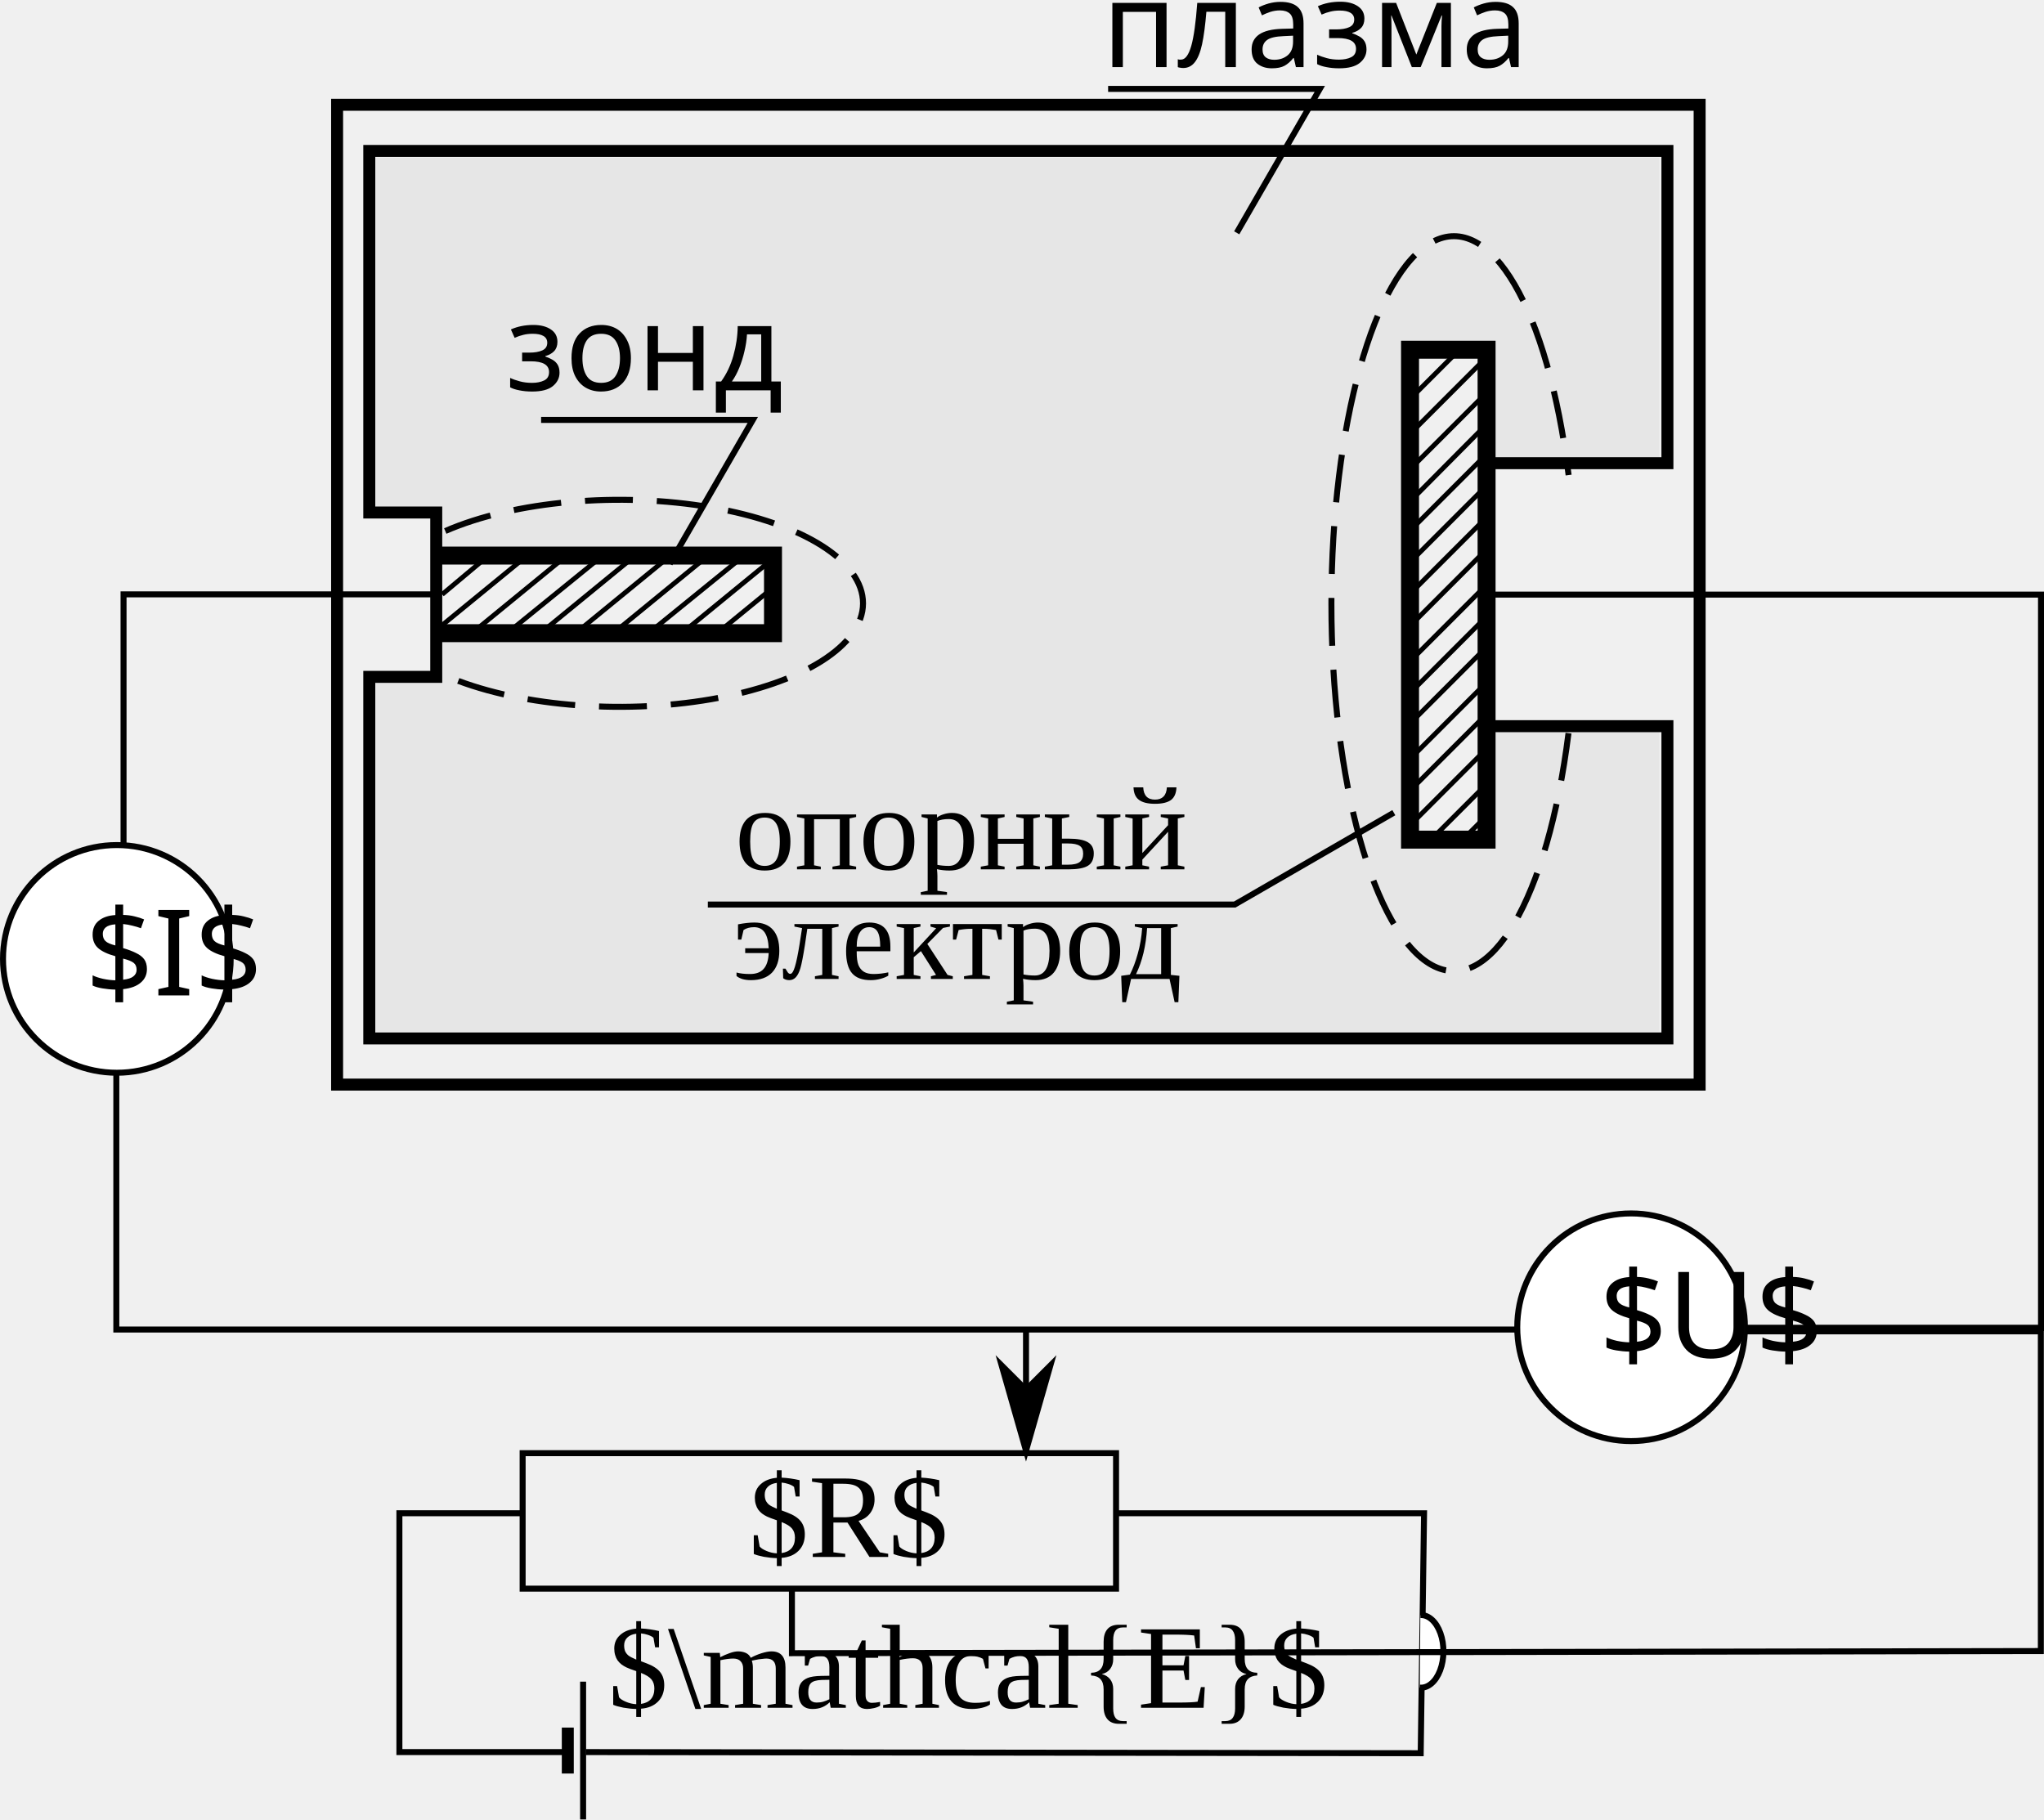
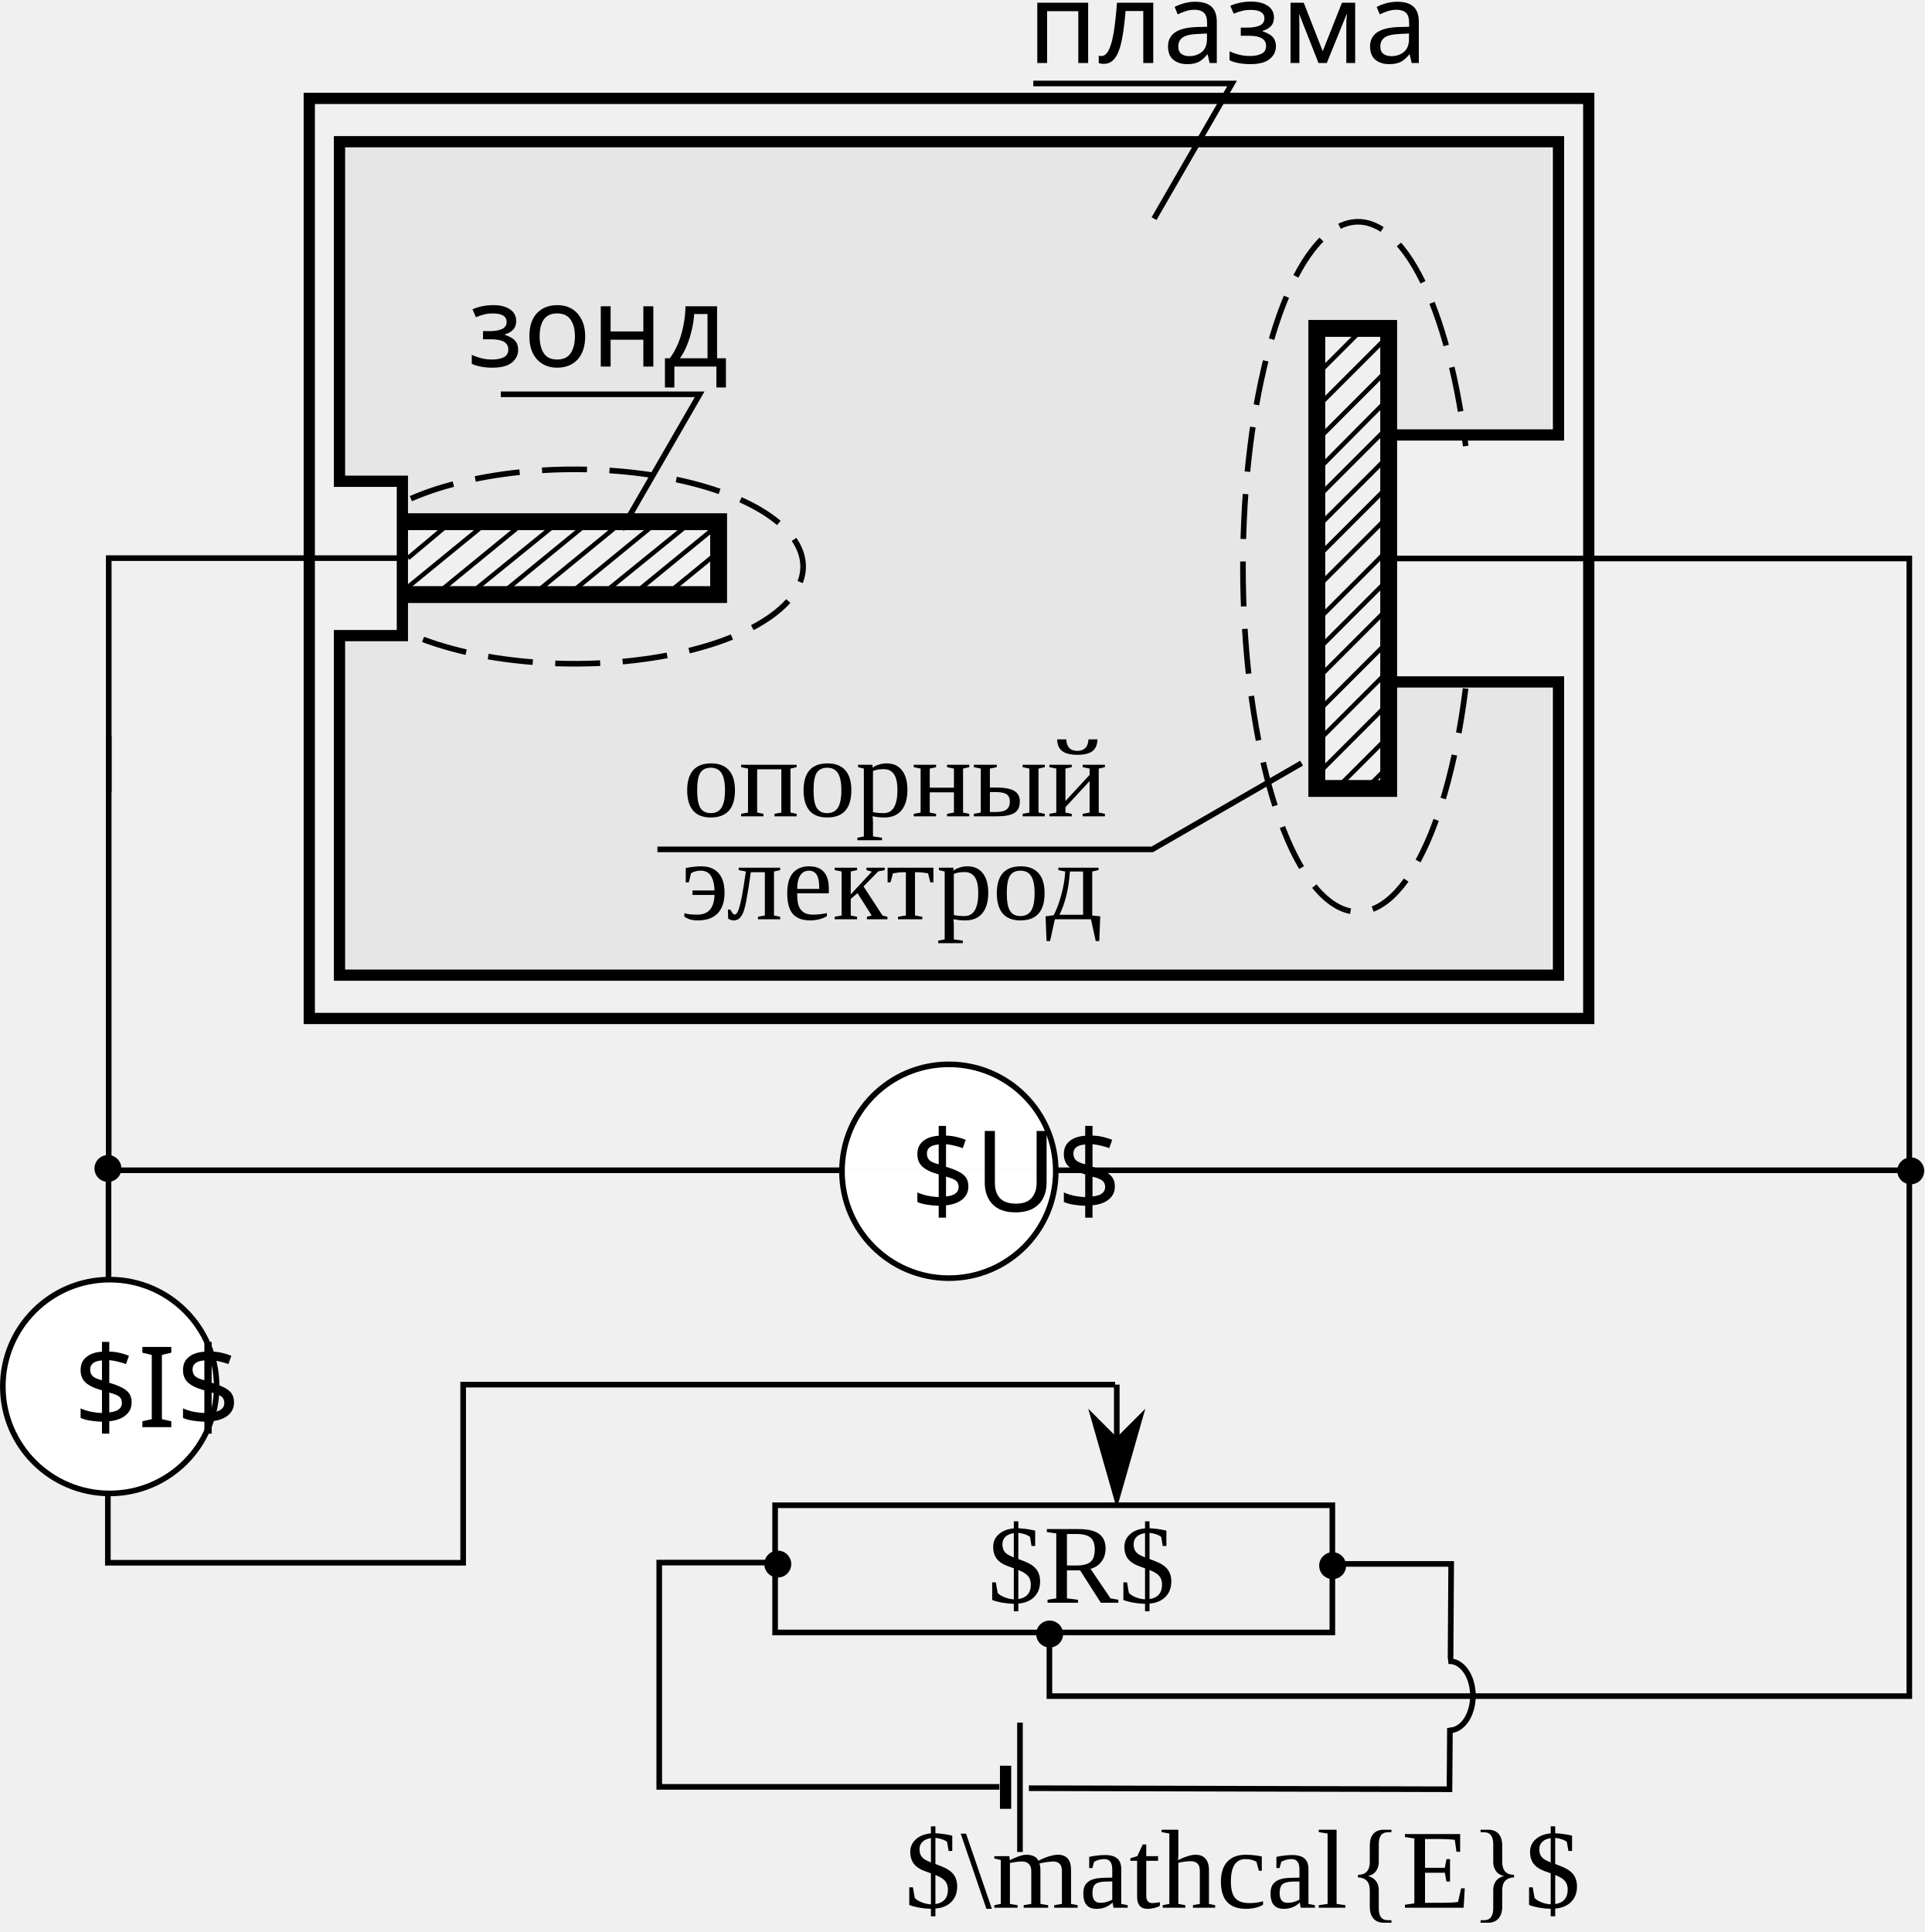
- <svg xmlns="http://www.w3.org/2000/svg" width="60.234mm" height="53.616mm" viewBox="0 0 213.429 189.979" id="svg2" version="1.1">
+ <svg xmlns="http://www.w3.org/2000/svg" width="60.386mm" height="60.628mm" viewBox="0 0 213.965 214.825" id="svg2" version="1.1">
  <defs id="defs4">
    <marker orient="auto" refY="0" refX="0" id="Arrow1Mend" style="overflow:visible">
      <path id="path4236" d="M 0,0 5,-5 -12.5,0 5,5 0,0 Z" style="fill:#000000;fill-opacity:1;fill-rule:evenodd;stroke:#000000;stroke-width:1pt;stroke-opacity:1" transform="matrix(-0.4,0,0,-0.4,-4,0)" />
    </marker>
    <marker orient="auto" refY="0" refX="0" id="Arrow1Lend" style="overflow:visible">
      <path id="path4230" d="M 0,0 5,-5 -12.5,0 5,5 0,0 Z" style="fill:#000000;fill-opacity:1;fill-rule:evenodd;stroke:#000000;stroke-width:1pt;stroke-opacity:1" transform="matrix(-0.8,0,0,-0.8,-10,0)" />
    </marker>
  </defs>
-   <g id="layer1" transform="translate(-514.1652,-394.3831)">
+   <g id="layer1" transform="translate(-514.9758,-394.3831)">
    <path style="opacity:1;fill:#e6e6e6;fill-opacity:1;fill-rule:nonzero;stroke:none;stroke-width:0.625;stroke-linecap:butt;stroke-linejoin:miter;stroke-miterlimit:4;stroke-dasharray:5, 2.5;stroke-dashoffset:0;stroke-opacity:1" d="m 553.18,483.829 0,-18.242 3.508,0 3.508,0 0,-2.105 0,-2.105 17.775,0 17.775,0 0,-4.911 0,-4.911 -17.775,0 -17.775,0 0,-2.105 0,-2.105 -3.508,0 -3.508,0 0,-18.242 0,-18.242 67.123,0 67.123,0 0,15.67 0,15.67 -8.653,0 -8.653,0 0,-6.081 0,-6.081 -4.678,0 -4.678,0 0,26.428 0,26.428 4.678,0 4.678,0 0,-6.081 0,-6.081 8.653,0 8.653,0 0,15.67 0,15.67 -67.123,0 -67.123,0 0,-18.242 z" id="path4415" />
    <path style="opacity:0.99;fill:none;fill-opacity:1;stroke:#000000;stroke-width:0.625;stroke-linejoin:miter;stroke-miterlimit:4;stroke-dasharray:5, 2.5;stroke-dashoffset:0;stroke-opacity:1" id="path4138" d="m 677.943,470.939 a 12.789,38.366 0 0 1 -14.268,24.214 12.789,38.366 0 0 1 -10.488,-37.793 12.789,38.366 0 0 1 10.523,-37.706 12.789,38.366 0 0 1 14.245,24.332" />
    <path style="opacity:0.99;fill:none;fill-opacity:1;stroke:#000000;stroke-width:0.625;stroke-linejoin:miter;stroke-miterlimit:4;stroke-dasharray:5, 2.5;stroke-dashoffset:0;stroke-opacity:1" id="path4140" d="m 560.659,449.83 a 25.425,10.809 0 0 1 27.791,-2.46 25.425,10.809 0 0 1 15.83,10.017 25.425,10.809 0 0 1 -15.864,10.007 25.425,10.809 0 0 1 -27.783,-2.477" />
    <path style="fill:none;fill-rule:evenodd;stroke:#000000;stroke-width:1.875;stroke-linecap:butt;stroke-linejoin:miter;stroke-miterlimit:4;stroke-dasharray:none;stroke-dashoffset:0;stroke-opacity:1" d="m 661.397,430.9 7.993,0 0,51.154 -7.993,0 z" id="path4142" />
    <path style="fill:none;fill-rule:evenodd;stroke:#000000;stroke-width:1.875;stroke-linecap:butt;stroke-linejoin:miter;stroke-miterlimit:4;stroke-dasharray:none;stroke-dashoffset:0;stroke-opacity:1" d="m 560.173,452.394 34.707,0 0,8.102 -34.707,0" id="path4142-3" />
    <path style="fill:none;fill-rule:evenodd;stroke:#000000;stroke-width:1.25;stroke-linecap:butt;stroke-linejoin:miter;stroke-miterlimit:4;stroke-dasharray:none;stroke-dashoffset:0;stroke-opacity:1" d="m 670.086,442.748 18.187,0 0,-32.605 -135.548,0 0,37.754 6.992,0 0,17.161 -6.992,0 0,37.754 135.548,0 0,-32.605 -18.138,0" id="path4169" />
    <path style="fill:none;fill-rule:evenodd;stroke:#000000;stroke-width:1.25;stroke-linecap:butt;stroke-linejoin:miter;stroke-miterlimit:4;stroke-dasharray:none;stroke-dashoffset:0;stroke-opacity:1" d="m 691.636,438.893 0,-33.57 -142.272,0 0,102.308 142.272,0 z" id="path4171" />
    <path style="fill:none;fill-rule:evenodd;stroke:#000000;stroke-width:0.625;stroke-linecap:butt;stroke-linejoin:miter;stroke-miterlimit:4;stroke-dasharray:none;stroke-dashoffset:0;stroke-opacity:1" d="m 584.095,453.256 8.676,-15.027 -22.104,0" id="path4173" />
    <path style="fill:none;fill-rule:evenodd;stroke:#000000;stroke-width:0.625;stroke-linecap:butt;stroke-linejoin:miter;stroke-miterlimit:4;stroke-dasharray:none;stroke-dashoffset:0;stroke-opacity:1" d="m 659.706,479.24 -16.613,9.591 -55.016,0" id="path4177" />
-     <path style="fill:none;fill-rule:evenodd;stroke:#000000;stroke-width:0.625;stroke-linecap:butt;stroke-linejoin:miter;stroke-miterlimit:4;stroke-dasharray:none;stroke-dashoffset:0;stroke-opacity:1" d="m 669.13,456.47 58.152,0 0,76.897" id="path4179" />
+     <path style="fill:none;fill-rule:evenodd;stroke:#000000;stroke-width:0.625;stroke-linecap:butt;stroke-linejoin:miter;stroke-miterlimit:4;stroke-dasharray:none;stroke-dashoffset:0;stroke-opacity:1" d="m 669.13,456.482 58.152,0 0,126.497 -95.617,0 0,-7.419" id="path4179" />
    <path style="fill:none;fill-rule:evenodd;stroke:#000000;stroke-width:0.625;stroke-linecap:butt;stroke-linejoin:miter;stroke-miterlimit:4;stroke-dasharray:none;stroke-dashoffset:0;stroke-opacity:1" d="m 559.62,456.443 -32.554,0 0,26.046" id="path4179-6" />
-     <circle style="opacity:0.99;fill:#ffffff;fill-opacity:1;stroke:#000000;stroke-width:0.625;stroke-linejoin:miter;stroke-miterlimit:4;stroke-dasharray:none;stroke-dashoffset:0;stroke-opacity:1" id="path4198-7" cx="684.479" cy="532.971" r="11.887" />
-     <path style="fill:none;fill-rule:evenodd;stroke:#000000;stroke-width:0.625;stroke-linecap:butt;stroke-linejoin:miter;stroke-miterlimit:4;stroke-dasharray:none;stroke-dashoffset:0;stroke-opacity:1" d="m 526.311,506.418 0,26.79 146.067,0" id="path4217" />
-     <path style="fill:none;fill-rule:evenodd;stroke:#000000;stroke-width:1;stroke-linecap:butt;stroke-linejoin:miter;stroke-miterlimit:4;stroke-dasharray:none;stroke-dashoffset:0;stroke-opacity:1" d="m 696.432,533.208 30.778,0" id="path4219" />
-     <path style="fill:none;fill-rule:evenodd;stroke:#000000;stroke-width:0.625;stroke-linecap:butt;stroke-linejoin:miter;stroke-miterlimit:4;stroke-dasharray:none;stroke-dashoffset:0;stroke-opacity:1;marker-end:url(#Arrow1Lend)" d="m 621.299,533.208 0,12.575" id="path4221" />
-     <path style="fill:none;fill-rule:evenodd;stroke:#000000;stroke-width:0.625;stroke-linecap:butt;stroke-linejoin:miter;stroke-miterlimit:4;stroke-dasharray:none;stroke-dashoffset:0;stroke-opacity:1" d="m 630.7,546.117 -61.963,0 0,14.146 61.963,0 z" id="path4503" />
-     <path style="fill:none;fill-rule:evenodd;stroke:#000000;stroke-width:1.25;stroke-linecap:butt;stroke-linejoin:miter;stroke-miterlimit:4;stroke-dasharray:none;stroke-dashoffset:0;stroke-opacity:1" d="m 573.453,574.771 0,4.796" id="path4505-56" />
-     <path style="fill:none;fill-rule:evenodd;stroke:#000000;stroke-width:0.625;stroke-linecap:butt;stroke-linejoin:miter;stroke-miterlimit:4;stroke-dasharray:none;stroke-dashoffset:0;stroke-opacity:1" d="m 575.052,569.975 0,14.387" id="path4507-2" />
-     <path style="fill:none;fill-rule:evenodd;stroke:#000000;stroke-width:0.625;stroke-linecap:butt;stroke-linejoin:miter;stroke-miterlimit:4;stroke-dasharray:none;stroke-dashoffset:0;stroke-opacity:1" d="m 573.217,577.328 -17.348,0 0,-24.938 12.789,0" id="path4551" />
-     <path style="fill:none;fill-rule:evenodd;stroke:#000000;stroke-width:0.625;stroke-linecap:butt;stroke-linejoin:miter;stroke-miterlimit:4;stroke-dasharray:none;stroke-dashoffset:0;stroke-opacity:1" d="m 630.862,552.391 32,0 -0.351,25.055 -87.174,-0.117" id="path4557" />
-     <circle style="opacity:0.99;fill:#ffffff;fill-opacity:1;stroke:#000000;stroke-width:0.625;stroke-linejoin:miter;stroke-miterlimit:4;stroke-dasharray:none;stroke-dashoffset:0;stroke-opacity:1" id="path4198-7-0" cx="526.365" cy="494.508" r="11.887" />
-     <text xml:space="preserve" style="font-style:normal;font-weight:normal;font-size:6.609px;line-height:125%;font-family:sans-serif;letter-spacing:0px;word-spacing:0px;fill:#000000;fill-opacity:1;stroke:none;stroke-width:1;stroke-linecap:butt;stroke-linejoin:miter;stroke-miterlimit:4;stroke-dasharray:none;stroke-dashoffset:0;stroke-opacity:1" x="681.13" y="536.121" id="text4644">
-       <tspan id="tspan4646" x="681.13" y="536.121" style="font-size:12.5px">$U$</tspan>
-     </text>
-     <text xml:space="preserve" style="font-style:normal;font-weight:normal;font-size:6.609px;line-height:125%;font-family:sans-serif;letter-spacing:0px;word-spacing:0px;fill:#000000;fill-opacity:1;stroke:none;stroke-width:1;stroke-linecap:butt;stroke-linejoin:miter;stroke-miterlimit:4;stroke-dasharray:none;stroke-dashoffset:0;stroke-opacity:1" x="523.054" y="498.32" id="text4648">
-       <tspan id="tspan4650" x="523.054" y="498.32" style="font-size:12.5px">$I$</tspan>
-     </text>
-     <text xml:space="preserve" style="font-style:normal;font-weight:normal;font-size:8.269px;line-height:125%;font-family:sans-serif;letter-spacing:0px;word-spacing:0px;fill:#000000;fill-opacity:1;stroke:none;stroke-width:1;stroke-linecap:butt;stroke-linejoin:miter;stroke-miterlimit:4;stroke-dasharray:none;stroke-dashoffset:0;stroke-opacity:1" x="629.252" y="401.39" id="text4652">
-       <tspan id="tspan4654" x="629.252" y="401.39" style="font-size:12.5px">плазма</tspan>
-     </text>
-     <text xml:space="preserve" style="font-style:normal;font-weight:normal;font-size:8.269px;line-height:125%;font-family:sans-serif;letter-spacing:0px;word-spacing:0px;fill:#000000;fill-opacity:1;stroke:none;stroke-width:1;stroke-linecap:butt;stroke-linejoin:miter;stroke-miterlimit:4;stroke-dasharray:none;stroke-dashoffset:0;stroke-opacity:1" x="590.919" y="485.16" id="text4660">
-       <tspan x="590.919" y="485.16" style="font-style:normal;font-variant:normal;font-weight:normal;font-stretch:normal;font-size:12.5px;font-family:'Times New Roman';-inkscape-font-specification:'Times New Roman, '" id="tspan4448">опорный</tspan>
-     </text>
-     <text xml:space="preserve" style="font-style:normal;font-weight:normal;font-size:8.269px;line-height:125%;font-family:sans-serif;letter-spacing:0px;word-spacing:0px;fill:#000000;fill-opacity:1;stroke:none;stroke-width:1;stroke-linecap:butt;stroke-linejoin:miter;stroke-miterlimit:4;stroke-dasharray:none;stroke-dashoffset:0;stroke-opacity:1" x="567.027" y="435.14" id="text4664">
-       <tspan id="tspan4666" x="567.027" y="435.14" style="font-size:12.5px">зонд</tspan>
-     </text>
+     <path style="fill:none;fill-rule:evenodd;stroke:#000000;stroke-width:0.625;stroke-linecap:butt;stroke-linejoin:miter;stroke-miterlimit:4;stroke-dasharray:none;stroke-dashoffset:0;stroke-opacity:1" d="m 527.061,476.153 0,48.357 200.067,0" id="path4217" />
+     <path style="fill:none;fill-rule:evenodd;stroke:#000000;stroke-width:0.625;stroke-linecap:butt;stroke-linejoin:miter;stroke-miterlimit:4;stroke-dasharray:none;stroke-dashoffset:0;stroke-opacity:1;marker-end:url(#Arrow1Lend)" d="m 639.156,548.343 0,12.575" id="path4221" />
+     <path style="fill:none;fill-rule:evenodd;stroke:#000000;stroke-width:0.625;stroke-linecap:butt;stroke-linejoin:miter;stroke-miterlimit:4;stroke-dasharray:none;stroke-dashoffset:0;stroke-opacity:1" d="m 663.127,561.757 -61.963,0 0,14.146 61.963,0 z" id="path4503" />
+     <path style="fill:none;fill-rule:evenodd;stroke:#000000;stroke-width:1.25;stroke-linecap:butt;stroke-linejoin:miter;stroke-miterlimit:4;stroke-dasharray:none;stroke-dashoffset:0;stroke-opacity:1" d="m 626.791,590.718 0,4.796" id="path4505-56" />
+     <path style="fill:none;fill-rule:evenodd;stroke:#000000;stroke-width:0.625;stroke-linecap:butt;stroke-linejoin:miter;stroke-miterlimit:4;stroke-dasharray:none;stroke-dashoffset:0;stroke-opacity:1" d="m 628.39,585.923 0,14.387" id="path4507-2" />
+     <path style="fill:none;fill-rule:evenodd;stroke:#000000;stroke-width:0.625;stroke-linecap:butt;stroke-linejoin:miter;stroke-miterlimit:4;stroke-dasharray:none;stroke-dashoffset:0;stroke-opacity:1" d="m 626.106,593.069 -37.826,0 0,-24.938 13.561,0" id="path4551" />
+     <path style="fill:none;fill-rule:evenodd;stroke:#000000;stroke-width:0.625;stroke-linecap:butt;stroke-linejoin:miter;stroke-miterlimit:4;stroke-dasharray:none;stroke-dashoffset:0;stroke-opacity:1" d="m 662.576,568.281 13.762,0 -0.069,10.55 m -0.068,7.691 -0.051,6.814 -46.768,-0.117" id="path4557" />
    <path style="fill:none;fill-rule:evenodd;stroke:#000000;stroke-width:0.5;stroke-linecap:butt;stroke-linejoin:miter;stroke-miterlimit:4;stroke-dasharray:none;stroke-opacity:1" d="m 669.308,431.77 -7.938,7.938" id="path4834" />
    <path style="fill:none;fill-rule:evenodd;stroke:#000000;stroke-width:0.5;stroke-linecap:butt;stroke-linejoin:miter;stroke-miterlimit:4;stroke-dasharray:none;stroke-opacity:1" d="m 669.249,435.524 -7.938,7.938" id="path4836" />
    <path style="fill:none;fill-rule:evenodd;stroke:#000000;stroke-width:0.5;stroke-linecap:butt;stroke-linejoin:miter;stroke-miterlimit:4;stroke-dasharray:none;stroke-opacity:1" d="m 669.241,438.839 -7.495,7.553" id="path4838" />
    <path style="fill:none;fill-rule:evenodd;stroke:#000000;stroke-width:0.5;stroke-linecap:butt;stroke-linejoin:miter;stroke-miterlimit:4;stroke-dasharray:none;stroke-opacity:1" d="m 668.975,442.219 -7.938,7.938" id="path4834-0" />
    <path style="fill:none;fill-rule:evenodd;stroke:#000000;stroke-width:0.5;stroke-linecap:butt;stroke-linejoin:miter;stroke-miterlimit:4;stroke-dasharray:none;stroke-opacity:1" d="m 668.917,445.563 -7.938,7.938" id="path4836-6" />
    <path style="fill:none;fill-rule:evenodd;stroke:#000000;stroke-width:0.5;stroke-linecap:butt;stroke-linejoin:miter;stroke-miterlimit:4;stroke-dasharray:none;stroke-opacity:1" d="m 668.917,448.871 -7.277,7.277" id="path4838-2" />
    <path style="fill:none;fill-rule:evenodd;stroke:#000000;stroke-width:0.5;stroke-linecap:butt;stroke-linejoin:miter;stroke-miterlimit:4;stroke-dasharray:none;stroke-opacity:1" d="m 669.267,451.871 -7.938,7.938" id="path4834-6" />
    <path style="fill:none;fill-rule:evenodd;stroke:#000000;stroke-width:0.5;stroke-linecap:butt;stroke-linejoin:miter;stroke-miterlimit:4;stroke-dasharray:none;stroke-opacity:1" d="m 669.209,455.625 -7.938,7.938" id="path4836-1" />
    <path style="fill:none;fill-rule:evenodd;stroke:#000000;stroke-width:0.5;stroke-linecap:butt;stroke-linejoin:miter;stroke-miterlimit:4;stroke-dasharray:none;stroke-opacity:1" d="m 669.209,458.932 -7.277,7.277" id="path4838-8" />
    <path style="fill:none;fill-rule:evenodd;stroke:#000000;stroke-width:0.5;stroke-linecap:butt;stroke-linejoin:miter;stroke-miterlimit:4;stroke-dasharray:none;stroke-opacity:1" d="m 669.172,462.159 -7.938,7.938" id="path4834-7" />
    <path style="fill:none;fill-rule:evenodd;stroke:#000000;stroke-width:0.5;stroke-linecap:butt;stroke-linejoin:miter;stroke-miterlimit:4;stroke-dasharray:none;stroke-opacity:1" d="m 669.114,465.913 -7.938,7.938" id="path4836-9" />
    <path style="fill:none;fill-rule:evenodd;stroke:#000000;stroke-width:0.5;stroke-linecap:butt;stroke-linejoin:miter;stroke-miterlimit:4;stroke-dasharray:none;stroke-opacity:1" d="m 669.114,469.22 -7.277,7.277" id="path4838-20" />
    <path style="fill:none;fill-rule:evenodd;stroke:#000000;stroke-width:0.5;stroke-linecap:butt;stroke-linejoin:miter;stroke-miterlimit:4;stroke-dasharray:none;stroke-opacity:1" d="m 669.443,472.51 -7.938,7.938" id="path4834-2" />
    <path style="fill:none;fill-rule:evenodd;stroke:#000000;stroke-width:0.5;stroke-linecap:butt;stroke-linejoin:miter;stroke-miterlimit:4;stroke-dasharray:none;stroke-opacity:1" d="m 669.44,476.208 -6.061,6.061" id="path4836-3" />
    <path style="fill:none;fill-rule:evenodd;stroke:#000000;stroke-width:0.5;stroke-linecap:butt;stroke-linejoin:miter;stroke-miterlimit:4;stroke-dasharray:none;stroke-opacity:1" d="m 669.538,479.417 -2.497,2.497" id="path4838-7" />
    <path style="fill:none;fill-rule:evenodd;stroke:#000000;stroke-width:0.5;stroke-linecap:butt;stroke-linejoin:miter;stroke-miterlimit:4;stroke-dasharray:none;stroke-opacity:1" d="m 666.706,430.737 -5.683,5.683" id="path4838-28" />
    <path style="fill:none;fill-rule:evenodd;stroke:#000000;stroke-width:0.5;stroke-linecap:butt;stroke-linejoin:miter;stroke-miterlimit:4;stroke-dasharray:none;stroke-opacity:1" d="m 560.255,459.725 8.688,-7.109" id="path4834-9" />
    <path style="fill:none;fill-rule:evenodd;stroke:#000000;stroke-width:0.5;stroke-linecap:butt;stroke-linejoin:miter;stroke-miterlimit:4;stroke-dasharray:none;stroke-opacity:1" d="m 563.995,460.04 8.688,-7.109" id="path4836-7" />
    <path style="fill:none;fill-rule:evenodd;stroke:#000000;stroke-width:0.5;stroke-linecap:butt;stroke-linejoin:miter;stroke-miterlimit:4;stroke-dasharray:none;stroke-opacity:1" d="m 567.311,460.342 9.51,-7.72" id="path4838-3" />
    <path style="fill:none;fill-rule:evenodd;stroke:#000000;stroke-width:0.5;stroke-linecap:butt;stroke-linejoin:miter;stroke-miterlimit:4;stroke-dasharray:none;stroke-opacity:1" d="m 570.695,460.42 9.585,-7.843" id="path4834-0-6" />
    <path style="fill:none;fill-rule:evenodd;stroke:#000000;stroke-width:0.5;stroke-linecap:butt;stroke-linejoin:miter;stroke-miterlimit:4;stroke-dasharray:none;stroke-opacity:1" d="m 574.031,460.692 9.723,-7.956" id="path4836-6-1" />
    <path style="fill:none;fill-rule:evenodd;stroke:#000000;stroke-width:0.5;stroke-linecap:butt;stroke-linejoin:miter;stroke-miterlimit:4;stroke-dasharray:none;stroke-opacity:1" d="m 560.333,456.448 5.373,-4.505" id="path4838-28-2" />
    <path style="fill:none;fill-rule:evenodd;stroke:#000000;stroke-width:0.5;stroke-linecap:butt;stroke-linejoin:miter;stroke-miterlimit:4;stroke-dasharray:none;stroke-opacity:1" d="m 578.881,459.945 8.688,-7.109" id="path4836-7-9" />
    <path style="fill:none;fill-rule:evenodd;stroke:#000000;stroke-width:0.5;stroke-linecap:butt;stroke-linejoin:miter;stroke-miterlimit:4;stroke-dasharray:none;stroke-opacity:1" d="m 582.196,460.247 9.51,-7.72" id="path4838-3-3" />
    <path style="fill:none;fill-rule:evenodd;stroke:#000000;stroke-width:0.5;stroke-linecap:butt;stroke-linejoin:miter;stroke-miterlimit:4;stroke-dasharray:none;stroke-opacity:1" d="m 585.581,460.325 9.585,-7.843" id="path4834-0-6-1" />
    <path style="fill:none;fill-rule:evenodd;stroke:#000000;stroke-width:0.5;stroke-linecap:butt;stroke-linejoin:miter;stroke-miterlimit:4;stroke-dasharray:none;stroke-opacity:1" d="m 588.871,460.653 5.955,-4.872" id="path4836-6-1-9" />
-     <text xml:space="preserve" style="color:#000000;font-style:normal;font-variant:normal;font-weight:normal;font-stretch:normal;font-size:8.269px;line-height:125%;font-family:'Times New Roman';-inkscape-font-specification:'Times New Roman, ';text-indent:0;text-align:start;text-decoration:none;text-decoration-line:none;text-decoration-style:solid;text-decoration-color:#000000;letter-spacing:0px;word-spacing:0px;text-transform:none;direction:ltr;block-progression:tb;writing-mode:lr-tb;baseline-shift:baseline;text-anchor:start;white-space:normal;clip-rule:nonzero;display:inline;overflow:visible;visibility:visible;opacity:1;isolation:auto;mix-blend-mode:normal;color-interpolation:sRGB;color-interpolation-filters:linearRGB;solid-color:#000000;solid-opacity:1;fill:#000000;fill-opacity:1;fill-rule:nonzero;stroke:none;stroke-width:0.5;stroke-linecap:butt;stroke-linejoin:miter;stroke-miterlimit:4;stroke-dasharray:none;stroke-dashoffset:0;stroke-opacity:1;color-rendering:auto;image-rendering:auto;shape-rendering:auto;text-rendering:auto;enable-background:accumulate" x="577.663" y="572.706" id="text4403">
-       <tspan id="tspan4405" x="577.663" y="572.706" style="font-size:12.5px">$\mathcal{E}$</tspan>
+     <path id="path4407" d="m 643.3,418.693 8.676,-15.027 -22.104,0" style="fill:none;fill-rule:evenodd;stroke:#000000;stroke-width:0.625;stroke-linecap:butt;stroke-linejoin:miter;stroke-miterlimit:4;stroke-dasharray:none;stroke-dashoffset:0;stroke-opacity:1" />
+     <circle style="opacity:0.99;fill:#ffffff;fill-opacity:1;stroke:#000000;stroke-width:0.625;stroke-linejoin:miter;stroke-miterlimit:4;stroke-dasharray:none;stroke-dashoffset:0;stroke-opacity:1" id="path4198-7" cx="620.485" cy="524.618" r="11.887" />
+     <path style="color:#000000;clip-rule:nonzero;display:inline;overflow:visible;visibility:visible;opacity:1;isolation:auto;mix-blend-mode:normal;color-interpolation:sRGB;color-interpolation-filters:linearRGB;solid-color:#000000;solid-opacity:1;fill:none;fill-opacity:1;fill-rule:evenodd;stroke:#000000;stroke-width:0.625;stroke-linecap:butt;stroke-linejoin:miter;stroke-miterlimit:4;stroke-dasharray:none;stroke-dashoffset:0;stroke-opacity:1;color-rendering:auto;image-rendering:auto;shape-rendering:auto;text-rendering:auto;enable-background:accumulate" d="m 527.04,523.987 0,12.5" id="path4370" />
+     <path style="color:#000000;clip-rule:nonzero;display:inline;overflow:visible;visibility:visible;opacity:1;isolation:auto;mix-blend-mode:normal;color-interpolation:sRGB;color-interpolation-filters:linearRGB;solid-color:#000000;solid-opacity:1;fill:none;fill-opacity:1;fill-rule:evenodd;stroke:#000000;stroke-width:0.625;stroke-linecap:butt;stroke-linejoin:miter;stroke-miterlimit:4;stroke-dasharray:none;stroke-dashoffset:0;stroke-opacity:1;color-rendering:auto;image-rendering:auto;shape-rendering:auto;text-rendering:auto;enable-background:accumulate" d="m 526.968,560.121 0,8.031 39.507,0 0,-19.807 72.495,0" id="path4372" />
+     <circle style="opacity:0.99;fill:#ffffff;fill-opacity:1;stroke:#000000;stroke-width:0.625;stroke-linejoin:miter;stroke-miterlimit:4;stroke-dasharray:none;stroke-dashoffset:0;stroke-opacity:1" id="path4198-7-0" cx="527.176" cy="548.555" r="11.887" />
+     <circle style="color:#000000;clip-rule:nonzero;display:inline;overflow:visible;visibility:visible;opacity:1;isolation:auto;mix-blend-mode:normal;color-interpolation:sRGB;color-interpolation-filters:linearRGB;solid-color:#000000;solid-opacity:1;fill:#000000;fill-opacity:1;fill-rule:nonzero;stroke:#000000;stroke-width:1;stroke-linecap:butt;stroke-linejoin:miter;stroke-miterlimit:4;stroke-dasharray:none;stroke-dashoffset:0;stroke-opacity:1;color-rendering:auto;image-rendering:auto;shape-rendering:auto;text-rendering:auto;enable-background:accumulate" id="path4656" cx="526.976" cy="524.31" r="1" />
+     <circle r="1" cy="524.575" cx="727.441" id="circle4658" style="color:#000000;clip-rule:nonzero;display:inline;overflow:visible;visibility:visible;opacity:1;isolation:auto;mix-blend-mode:normal;color-interpolation:sRGB;color-interpolation-filters:linearRGB;solid-color:#000000;solid-opacity:1;fill:#000000;fill-opacity:1;fill-rule:nonzero;stroke:#000000;stroke-width:1;stroke-linecap:butt;stroke-linejoin:miter;stroke-miterlimit:4;stroke-dasharray:none;stroke-dashoffset:0;stroke-opacity:1;color-rendering:auto;image-rendering:auto;shape-rendering:auto;text-rendering:auto;enable-background:accumulate" />
+     <circle style="color:#000000;clip-rule:nonzero;display:inline;overflow:visible;visibility:visible;opacity:1;isolation:auto;mix-blend-mode:normal;color-interpolation:sRGB;color-interpolation-filters:linearRGB;solid-color:#000000;solid-opacity:1;fill:#000000;fill-opacity:1;fill-rule:nonzero;stroke:#000000;stroke-width:1;stroke-linecap:butt;stroke-linejoin:miter;stroke-miterlimit:4;stroke-dasharray:none;stroke-dashoffset:0;stroke-opacity:1;color-rendering:auto;image-rendering:auto;shape-rendering:auto;text-rendering:auto;enable-background:accumulate" id="circle4664" cx="631.691" cy="576.075" r="1" />
+     <circle r="1" cy="568.297" cx="601.462" id="circle4666" style="color:#000000;clip-rule:nonzero;display:inline;overflow:visible;visibility:visible;opacity:1;isolation:auto;mix-blend-mode:normal;color-interpolation:sRGB;color-interpolation-filters:linearRGB;solid-color:#000000;solid-opacity:1;fill:#000000;fill-opacity:1;fill-rule:nonzero;stroke:#000000;stroke-width:1;stroke-linecap:butt;stroke-linejoin:miter;stroke-miterlimit:4;stroke-dasharray:none;stroke-dashoffset:0;stroke-opacity:1;color-rendering:auto;image-rendering:auto;shape-rendering:auto;text-rendering:auto;enable-background:accumulate" />
+     <circle style="color:#000000;clip-rule:nonzero;display:inline;overflow:visible;visibility:visible;opacity:1;isolation:auto;mix-blend-mode:normal;color-interpolation:sRGB;color-interpolation-filters:linearRGB;solid-color:#000000;solid-opacity:1;fill:#000000;fill-opacity:1;fill-rule:nonzero;stroke:#000000;stroke-width:1;stroke-linecap:butt;stroke-linejoin:miter;stroke-miterlimit:4;stroke-dasharray:none;stroke-dashoffset:0;stroke-opacity:1;color-rendering:auto;image-rendering:auto;shape-rendering:auto;text-rendering:auto;enable-background:accumulate" id="circle4668" cx="663.157" cy="568.474" r="1" />
+     <path style="color:#000000;clip-rule:nonzero;display:inline;overflow:visible;visibility:visible;opacity:1;isolation:auto;mix-blend-mode:normal;color-interpolation:sRGB;color-interpolation-filters:linearRGB;solid-color:#000000;solid-opacity:1;fill:none;fill-opacity:1;fill-rule:nonzero;stroke:#000000;stroke-width:0.625;stroke-linecap:butt;stroke-linejoin:miter;stroke-miterlimit:4;stroke-dasharray:none;stroke-dashoffset:0;stroke-opacity:1;color-rendering:auto;image-rendering:auto;shape-rendering:auto;text-rendering:auto;enable-background:accumulate" id="path4670" d="m 676.012,579.102 a 2.607,3.845 0 0 1 2.362,1.826 2.607,3.845 0 0 1 0.038,3.932 2.607,3.845 0 0 1 -2.326,1.925" />
+     <text xml:space="preserve" style="font-style:normal;font-weight:normal;font-size:8.269px;line-height:125%;font-family:sans-serif;letter-spacing:0px;word-spacing:0px;fill:#000000;fill-opacity:1;stroke:none;stroke-width:1;stroke-linecap:butt;stroke-linejoin:miter;stroke-miterlimit:4;stroke-dasharray:none;stroke-dashoffset:0;stroke-opacity:1" x="629.252" y="401.39" id="text4652">
+       <tspan id="tspan4654" x="629.252" y="401.39" style="font-size:12.5px">плазма</tspan>
    </text>
-     <path id="path4407" d="m 643.3,418.693 8.676,-15.027 -22.104,0" style="fill:none;fill-rule:evenodd;stroke:#000000;stroke-width:0.625;stroke-linecap:butt;stroke-linejoin:miter;stroke-miterlimit:4;stroke-dasharray:none;stroke-dashoffset:0;stroke-opacity:1" />
-     <text xml:space="preserve" style="color:#000000;font-style:normal;font-variant:normal;font-weight:normal;font-stretch:normal;font-size:8.269px;line-height:125%;font-family:'Times New Roman';-inkscape-font-specification:'Times New Roman, ';text-indent:0;text-align:start;text-decoration:none;text-decoration-line:none;text-decoration-style:solid;text-decoration-color:#000000;letter-spacing:0px;word-spacing:0px;text-transform:none;direction:ltr;block-progression:tb;writing-mode:lr-tb;baseline-shift:baseline;text-anchor:start;white-space:normal;clip-rule:nonzero;display:inline;overflow:visible;visibility:visible;opacity:1;isolation:auto;mix-blend-mode:normal;color-interpolation:sRGB;color-interpolation-filters:linearRGB;solid-color:#000000;solid-opacity:1;fill:#000000;fill-opacity:1;fill-rule:nonzero;stroke:none;stroke-width:0.5;stroke-linecap:butt;stroke-linejoin:miter;stroke-miterlimit:4;stroke-dasharray:none;stroke-dashoffset:0;stroke-opacity:1;color-rendering:auto;image-rendering:auto;shape-rendering:auto;text-rendering:auto;enable-background:accumulate" x="592.343" y="556.957" id="text4409">
-       <tspan id="tspan4411" x="592.343" y="556.957" style="font-size:12.5px">$R$</tspan>
+     <text xml:space="preserve" style="font-style:normal;font-weight:normal;font-size:8.269px;line-height:125%;font-family:sans-serif;letter-spacing:0px;word-spacing:0px;fill:#000000;fill-opacity:1;stroke:none;stroke-width:1;stroke-linecap:butt;stroke-linejoin:miter;stroke-miterlimit:4;stroke-dasharray:none;stroke-dashoffset:0;stroke-opacity:1" x="590.919" y="485.16" id="text4660">
+       <tspan x="590.919" y="485.16" style="font-style:normal;font-variant:normal;font-weight:normal;font-stretch:normal;font-size:12.5px;font-family:'Times New Roman';-inkscape-font-specification:'Times New Roman, '" id="tspan4448">опорный</tspan>
    </text>
-     <path style="color:#000000;clip-rule:nonzero;display:inline;overflow:visible;visibility:visible;opacity:1;isolation:auto;mix-blend-mode:normal;color-interpolation:sRGB;color-interpolation-filters:linearRGB;solid-color:#000000;solid-opacity:1;fill:#ffffff;fill-opacity:1;fill-rule:nonzero;stroke:#000000;stroke-width:0.625;stroke-linecap:butt;stroke-linejoin:miter;stroke-miterlimit:4;stroke-dasharray:none;stroke-dashoffset:0;stroke-opacity:1;color-rendering:auto;image-rendering:auto;shape-rendering:auto;text-rendering:auto;enable-background:accumulate" id="path4413" d="m 662.473,563.021 a 2.344,3.793 0 0 1 2.096,1.89 2.344,3.793 0 0 1 -0.03,3.882 2.344,3.793 0 0 1 -2.124,1.806" />
-     <path style="fill:none;fill-rule:evenodd;stroke:#000000;stroke-width:0.625;stroke-linecap:butt;stroke-linejoin:miter;stroke-miterlimit:4;stroke-dasharray:none;stroke-dashoffset:0;stroke-opacity:1" d="m 727.265,533.18 0,33.598 -130.409,0.224 0,-6.763" id="path4561" />
+     <text xml:space="preserve" style="font-style:normal;font-weight:normal;font-size:8.269px;line-height:125%;font-family:sans-serif;letter-spacing:0px;word-spacing:0px;fill:#000000;fill-opacity:1;stroke:none;stroke-width:1;stroke-linecap:butt;stroke-linejoin:miter;stroke-miterlimit:4;stroke-dasharray:none;stroke-dashoffset:0;stroke-opacity:1" x="567.027" y="435.14" id="text4664">
+       <tspan id="tspan4666" x="567.027" y="435.14" style="font-size:12.5px">зонд</tspan>
+     </text>
+     <text xml:space="preserve" style="color:#000000;font-style:normal;font-variant:normal;font-weight:normal;font-stretch:normal;font-size:8.269px;line-height:125%;font-family:'Times New Roman';-inkscape-font-specification:'Times New Roman, ';text-indent:0;text-align:start;text-decoration:none;text-decoration-line:none;text-decoration-style:solid;text-decoration-color:#000000;letter-spacing:0px;word-spacing:0px;text-transform:none;direction:ltr;block-progression:tb;writing-mode:lr-tb;baseline-shift:baseline;text-anchor:start;white-space:normal;clip-rule:nonzero;display:inline;overflow:visible;visibility:visible;opacity:1;isolation:auto;mix-blend-mode:normal;color-interpolation:sRGB;color-interpolation-filters:linearRGB;solid-color:#000000;solid-opacity:1;fill:#000000;fill-opacity:1;fill-rule:nonzero;stroke:none;stroke-width:0.5;stroke-linecap:butt;stroke-linejoin:miter;stroke-miterlimit:4;stroke-dasharray:none;stroke-dashoffset:0;stroke-opacity:1;color-rendering:auto;image-rendering:auto;shape-rendering:auto;text-rendering:auto;enable-background:accumulate" x="615.551" y="606.511" id="text4403">
+       <tspan id="tspan4405" x="615.551" y="606.511" style="font-size:12.5px">$\mathcal{E}$</tspan>
+     </text>
+     <text xml:space="preserve" style="color:#000000;font-style:normal;font-variant:normal;font-weight:normal;font-stretch:normal;font-size:8.269px;line-height:125%;font-family:'Times New Roman';-inkscape-font-specification:'Times New Roman, ';text-indent:0;text-align:start;text-decoration:none;text-decoration-line:none;text-decoration-style:solid;text-decoration-color:#000000;letter-spacing:0px;word-spacing:0px;text-transform:none;direction:ltr;block-progression:tb;writing-mode:lr-tb;baseline-shift:baseline;text-anchor:start;white-space:normal;clip-rule:nonzero;display:inline;overflow:visible;visibility:visible;opacity:1;isolation:auto;mix-blend-mode:normal;color-interpolation:sRGB;color-interpolation-filters:linearRGB;solid-color:#000000;solid-opacity:1;fill:#000000;fill-opacity:1;fill-rule:nonzero;stroke:none;stroke-width:0.5;stroke-linecap:butt;stroke-linejoin:miter;stroke-miterlimit:4;stroke-dasharray:none;stroke-dashoffset:0;stroke-opacity:1;color-rendering:auto;image-rendering:auto;shape-rendering:auto;text-rendering:auto;enable-background:accumulate" x="624.769" y="572.597" id="text4409">
+       <tspan id="tspan4411" x="624.769" y="572.597" style="font-size:12.5px">$R$</tspan>
+     </text>
    <text xml:space="preserve" style="color:#000000;font-style:normal;font-variant:normal;font-weight:normal;font-stretch:normal;font-size:12.5px;line-height:125%;font-family:'Times New Roman';-inkscape-font-specification:'Times New Roman, ';text-indent:0;text-align:start;text-decoration:none;text-decoration-line:none;text-decoration-style:solid;text-decoration-color:#000000;letter-spacing:0px;word-spacing:0px;text-transform:none;direction:ltr;block-progression:tb;writing-mode:lr-tb;baseline-shift:baseline;text-anchor:start;white-space:normal;clip-rule:nonzero;display:inline;overflow:visible;visibility:visible;opacity:1;isolation:auto;mix-blend-mode:normal;color-interpolation:sRGB;color-interpolation-filters:linearRGB;solid-color:#000000;solid-opacity:1;fill:#000000;fill-opacity:1;fill-rule:nonzero;stroke:none;stroke-width:0.5;stroke-linecap:butt;stroke-linejoin:miter;stroke-miterlimit:4;stroke-dasharray:none;stroke-dashoffset:0;stroke-opacity:1;color-rendering:auto;image-rendering:auto;shape-rendering:auto;text-rendering:auto;enable-background:accumulate" x="590.649" y="496.601" id="text4471">
      <tspan id="tspan4473" x="590.649" y="496.601">электрод</tspan>
    </text>
+     <text xml:space="preserve" style="font-style:normal;font-weight:normal;font-size:6.609px;line-height:125%;font-family:sans-serif;letter-spacing:0px;word-spacing:0px;fill:#000000;fill-opacity:1;stroke:none;stroke-width:1;stroke-linecap:butt;stroke-linejoin:miter;stroke-miterlimit:4;stroke-dasharray:none;stroke-dashoffset:0;stroke-opacity:1" x="616.198" y="529.06" id="text4644">
+       <tspan id="tspan4646" x="616.198" y="529.06" style="font-size:12.5px">$U$</tspan>
+     </text>
+     <text xml:space="preserve" style="font-style:normal;font-weight:normal;font-size:6.609px;line-height:125%;font-family:sans-serif;letter-spacing:0px;word-spacing:0px;fill:#000000;fill-opacity:1;stroke:none;stroke-width:1;stroke-linecap:butt;stroke-linejoin:miter;stroke-miterlimit:4;stroke-dasharray:none;stroke-dashoffset:0;stroke-opacity:1" x="523.158" y="553.075" id="text4648">
+       <tspan id="tspan4650" x="523.158" y="553.075" style="font-size:12.5px">$I$</tspan>
+     </text>
  </g>
</svg>
